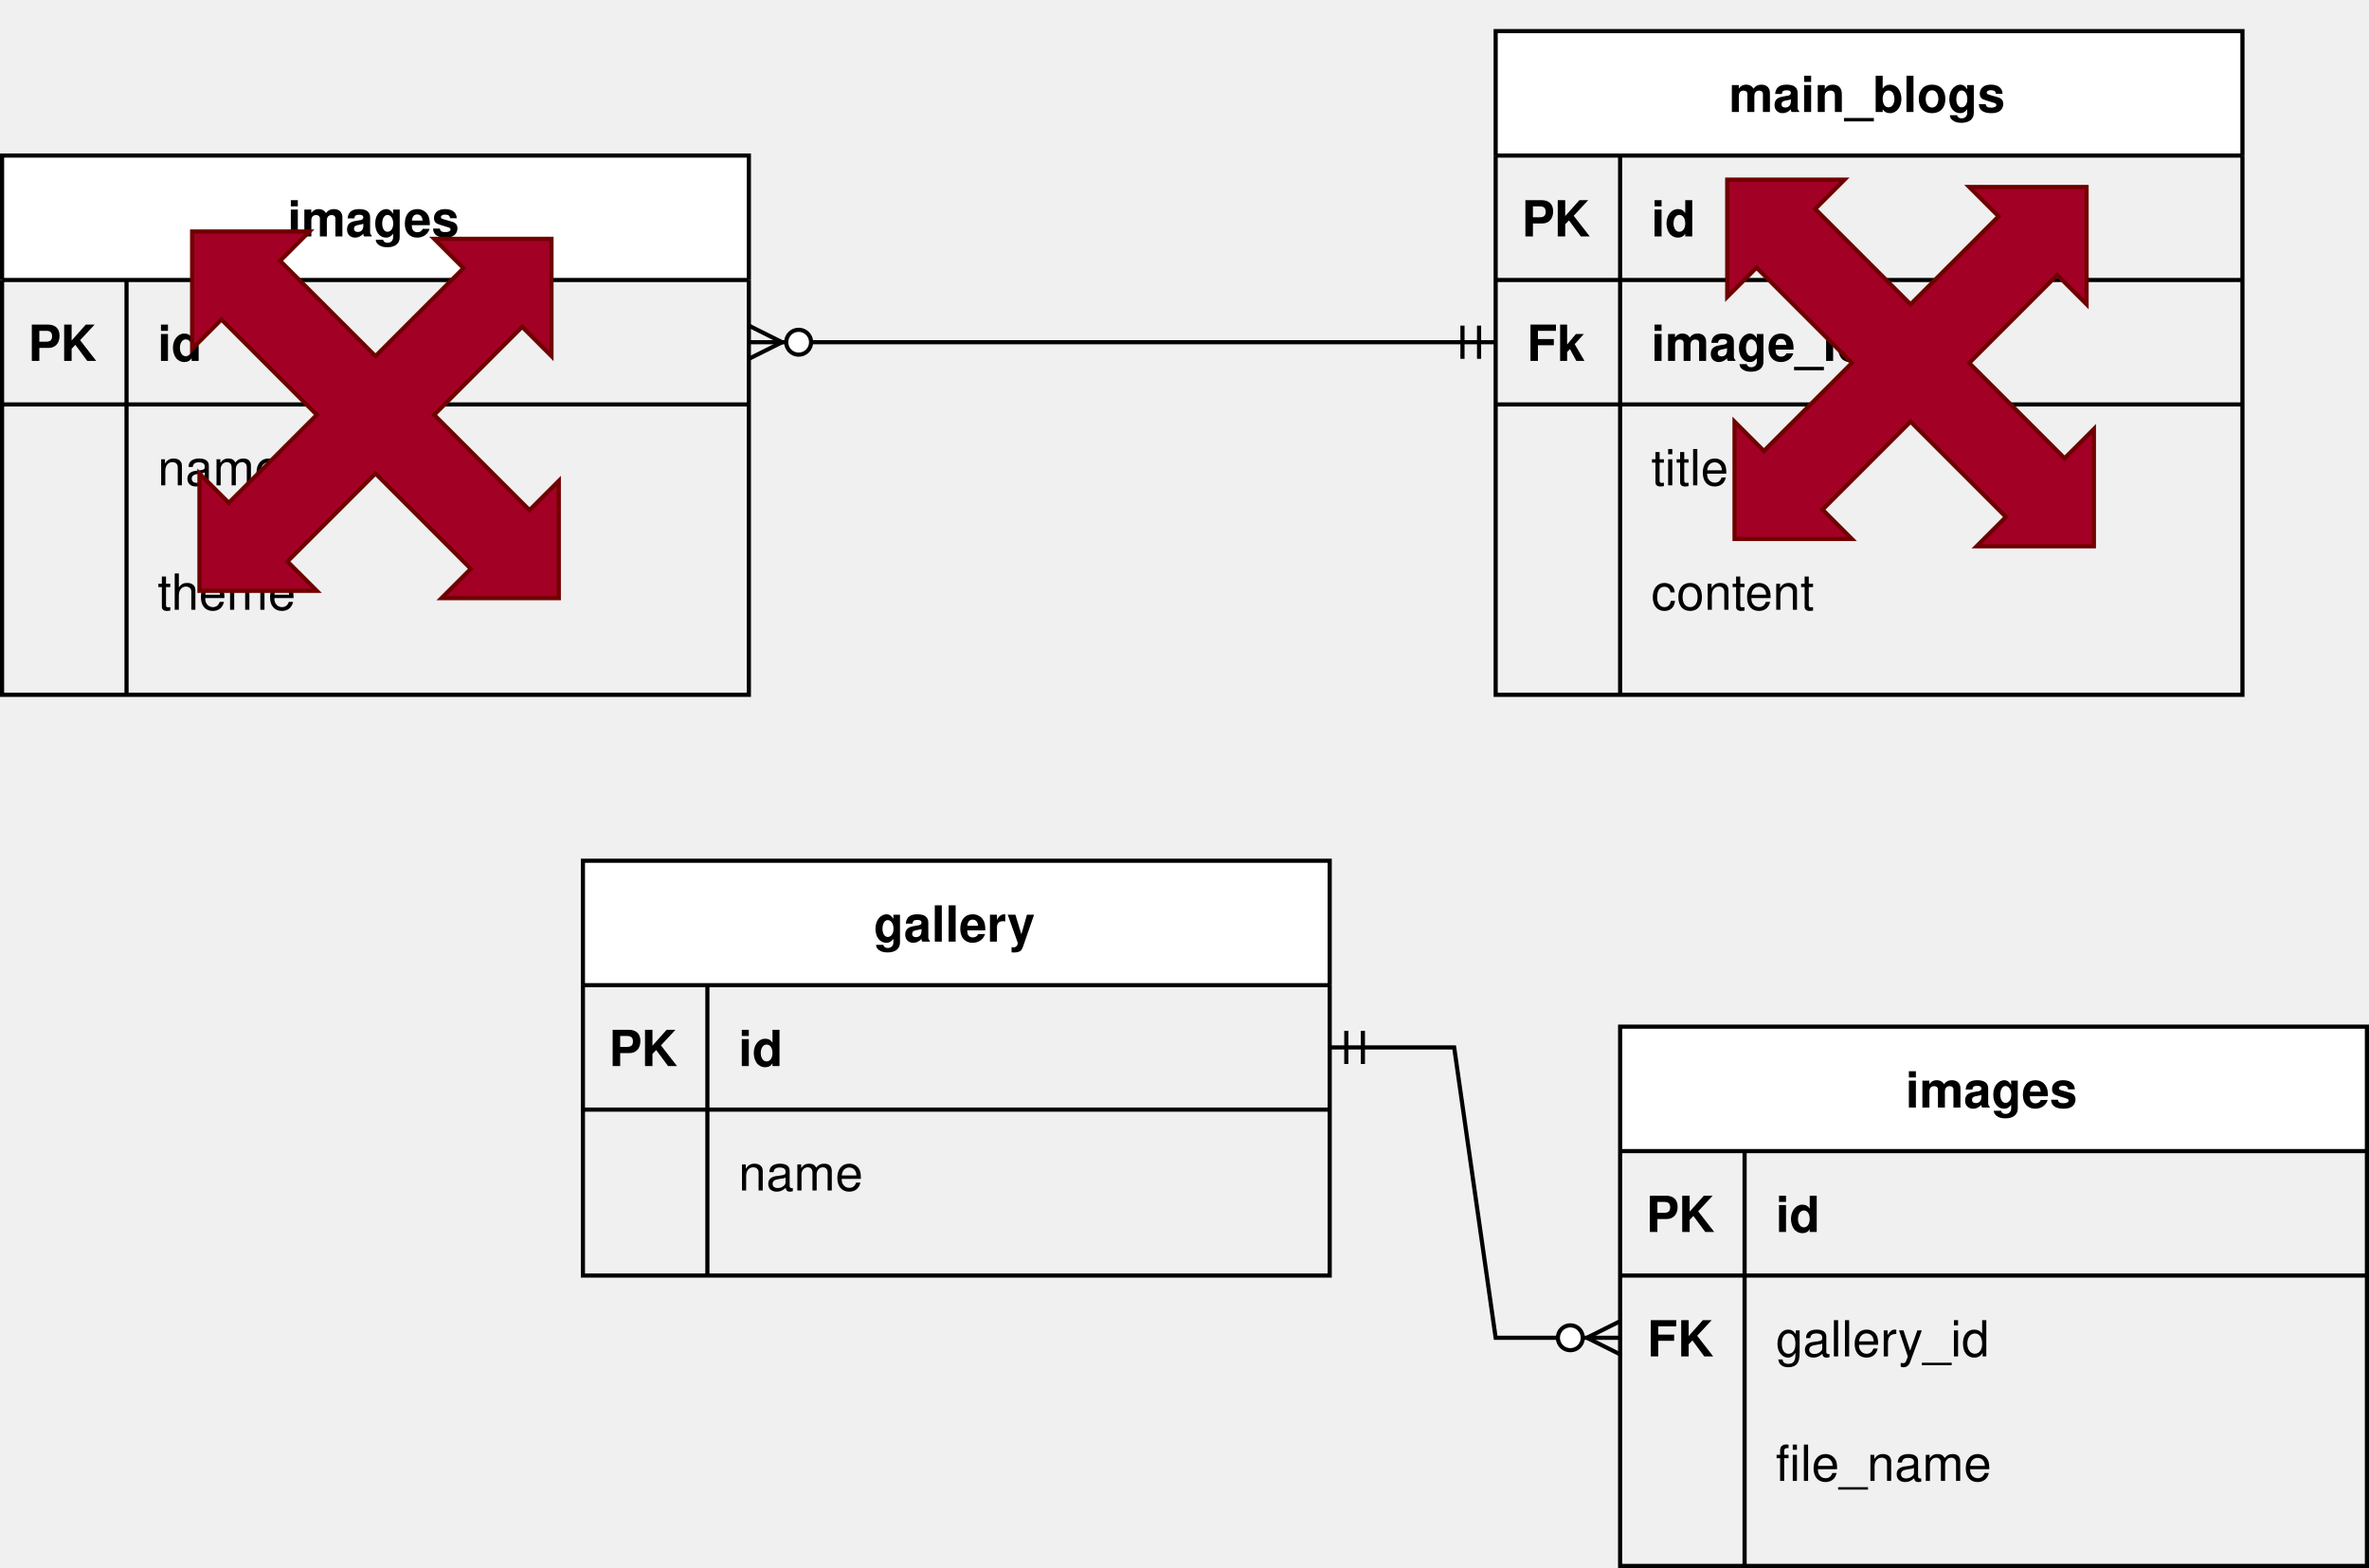
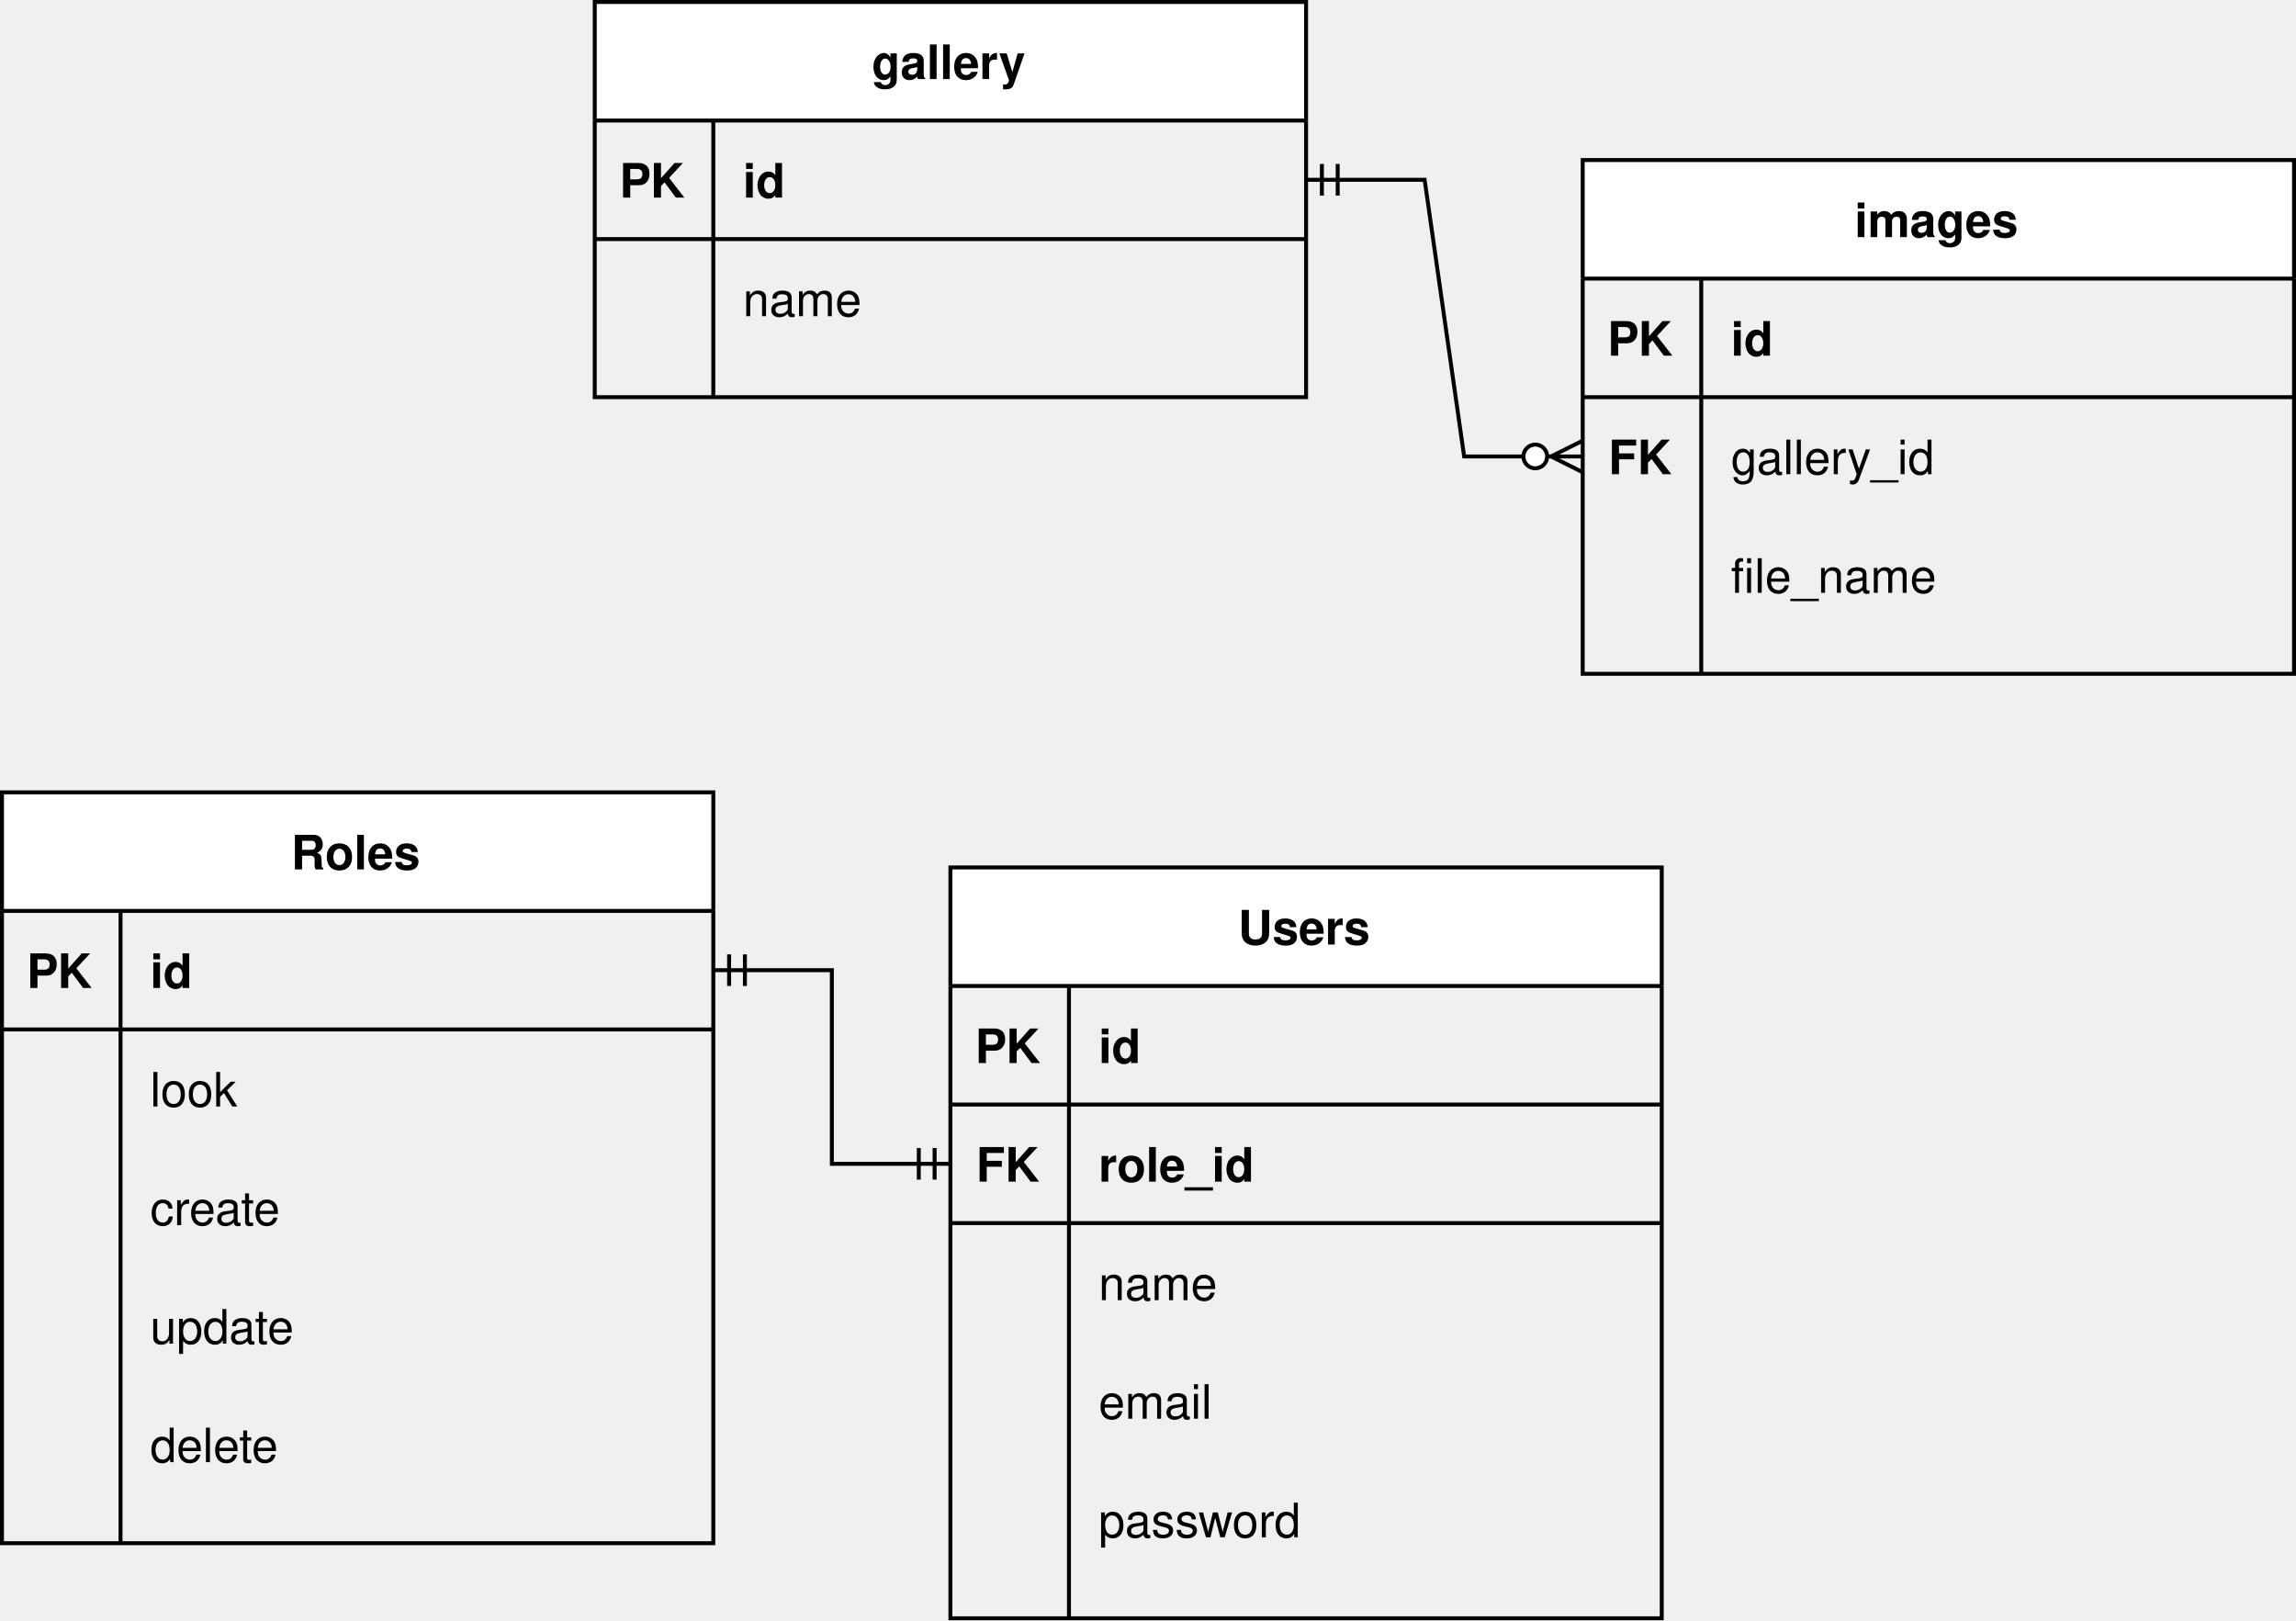
- <svg xmlns="http://www.w3.org/2000/svg" version="1.1" width="571px" height="378px" viewBox="-0.5 -0.5 571 378" content="&lt;mxfile host=&quot;drawio-plugin&quot; modified=&quot;2022-07-26T11:22:44.481Z&quot; agent=&quot;5.0 (Windows NT 6.2; Win64; x64) AppleWebKit/537.36 (KHTML, like Gecko) Chrome/89.0.439.114 Safari/537.36&quot; etag=&quot;KCybIvhSFQTt7Musau0i&quot; version=&quot;15.5.4&quot; type=&quot;embed&quot;&gt;&lt;diagram id=&quot;23iRSUPoRavnBvh4doch&quot; name=&quot;Page-1&quot;&gt;7Vxtc5s4EP41/ngZAxbgj7WTtDOXznXSzlz7KaMYGWsqkA/kxO6vPwkk3uQkoqaODc54MmgRi7TP6pFYLYycebT9mMD16jMNEBnZ42A7cq5Htm0DwP8LwS4XgImXC8IEB7nIKgVf8S8khWMp3eAApbWKjFLC8LouXNA4RgtWk8Ekoc/1aktK6nddwxBpgq8LSHTpvzhgq1zq214p/4RwuFJ3ttxpfiaCqrLsSbqCAX2uiJybkTNPKGX5UbSdIyJsp+ySX3f7wtmiYQmKmckFTn7BEyQb2Tcc8dansnVsp7rMG7oWhww+CtEsZTBhEhlnzAXc1gziGCVcYGVlQuA6xVn1XLLCJLiDO7phSpEqzZZ4i4L7HBhRl2N0x5WJolC+5Mq/ysaI05DgMObHC95NccdZglLeljuYMllDN4S0zRNKGNpWRNIwHxGNEEt2vIo660mQdsr7ZPm5xNzypWxVxduRQij9LCx0l1DwA4nGfmQmGjIvYsJ7yTAk99zVYRxm8NStL0wYJHT9DSYhYlKwplgY7+aJW6iwMyZkTgkVIMY0FpoYXcuTBC3VtY+UMRoprGTPC6VZr8GM/7gd5uMrMAK8uXNetsoy/4nqCZvTOGUJdx2hA3EEn5FAcQ+CjjGCEjHHELAu8AIaXl/+bodYxlWwRKw1GOMGGM1RQ7nlliSjmxUOAhTvtfLE2MoVszotrSqVlQZorQ0S7rwxZGhGN3GQalAV7TRCz9V5MHhn9BTH5XVn6RoucBze5Ve6DXjBH4B3+/IgAp3CbaSuW7y9s2DXpkucFru6R2RX/0C8Oh+dKMBKnzm1esYm7hG1TjXoYhihUyfXrgHtM5m6+ux5YdO2bDo9Ipu6h05/p0Gnhd8Nik9dfS5kK9QXRm2BaZ8pFeiBmYjTzsMjoeElOJMZqB6c8Qzp03I74E9wCc5oCILTjs70JjwDBhmfAcMJ0LQAuM8zoKfPgBeOPekYjafPirc/z5JjPXM794hjPX2OzDYDH/rKtC1g7jPTgkswvAOmPWb8BvQjHA4GGQ8HekCcYUZ6Er9pgWmfOVWtuy6ceginWvYRSdW1DoTsNEi18LxBkapra+CJmKewSi9otQWqfaZVz2CpioIQqWcBbj/MdveIQIZpfFOeyZ8Y8gi5xTs6W7GIyHGG4uCDSBLlxZv7Xyih3+hnGO9GMq5enotgHPyT+UQiOocCNW5j3qHvhTZe+CHOXAFVvN5Wa17vVGmL2ffKceUqXiovEgV1je4qksZSukkW0iTqQYepCWRU5AEJa5mSRJEAWQuoK2GSWfkJ1Vrxild9EXNNxV8t2SKVE2w3PCnvkLyq9CJN0aShaNJUlFtBU/Q77miwDq84VpHsm03oMF0VHqNtmYhxjheQfJAnIk4N+daOZK9oG4rU6qs8ndm++m8DldfOsrRqK7uJsIktjmLKFgJGjju/naj4CcFA1Usoy0YIL/81AQ3eG9kOtMdjG8hhU5Evs79sZCT0J6qccW/H/O81BzWnMlu52GuJuPY+31RZmQeFtfT1eggJQVLLwPfhHKuOjflG3LiDNZt/HsvsowaJC389yY04X19ln+lGnD/IhbavL7T7Gh5uAXCf19z+eWzEHTWU0Z5jj5osfWh6ymlEMvxB7sL5+i5cf/KlW0DaZ0qd7plEL69dqsw+RZVqdWoZUmcnr11Oz2O2O+oTReGuJ/lEMdVnuzN9opgOcsKb7kk76ekTRQuAez39Xd4X6oBjj/lEMdX3XW7fm2MNninqNKzbfJDvD031TQsZzz6DRD9Dnr28RJTdcs9nDQZJtJof7OPek8jssw7+MsH7xW7esLL0xl5zq7XnQwUcAPRw3iGc30W21+Sq1J9JLkpRMMtFybvSyA55M9FE0WI10WT69rD/s4klbiMfxG/4hXFiSUOR01TUXWKJ5RgkI14yS0y46VVmAo1PvPneFdC5qqvUEl4sv+yXe0X5eUTn5n8=&lt;/diagram&gt;&lt;/mxfile&gt;">
+ <svg xmlns="http://www.w3.org/2000/svg" version="1.1" width="581px" height="410px" viewBox="-0.5 -0.5 581 410" content="&lt;mxfile host=&quot;drawio-plugin&quot; modified=&quot;2022-08-03T09:40:23.958Z&quot; agent=&quot;5.0 (X11; Linux x86_64) AppleWebKit/537.36 (KHTML, like Gecko) Chrome/97.0.469.45 Safari/537.36&quot; etag=&quot;LseXsGhizqvgEZh3vNfd&quot; version=&quot;15.5.4&quot; type=&quot;embed&quot;&gt;&lt;diagram id=&quot;23iRSUPoRavnBvh4doch&quot; name=&quot;Page-1&quot;&gt;7Vxdj9o4FP01vFaEfEAeF4a20k61FdPVtk+VSwxYdeLIMQP0169N7CTETCeBNJMYpFEV3zgX+56bY/u4zsCehfsPFMSbTySAeDAaBvuB/TAYjRzb5/8KwyE12JNxalhTFKQmKzc8oV9QGofSukUBTE4qMkIwQ/GpcUmiCC7ZiQ1QSnan1VYEn/5qDNZQMzwtAdat/6GAbVLrZDTO7R8hWm/UL1ue7HAIVGXZk2QDArIrmOz5wJ5RQlh6Fe5nEIvYqbikz71/4W7WMAojVuWBsWzYM8Bb2bk1wBjSg2wfO6hO86bG4pKBH8I0TRigTGJjD7mBR5sBFEHKDdaxjDGIE3Ssnlo2CAeP4EC2TDlSpekK7WGwSKERdTlKj9yZKArnK+78STZG3AYYrSN+veQdFb84pTDhbXkECZM19FDI6DxDyuC+YJKh+QBJCJno+VDetVXCyTwdjWV5l6NuTaRtU0R8KI1AZto6852DwS8kHuexUY4L2LwICu8mQwAveLaDaH3E5zT8IoYBJfEXQNeQSUNMkIje/JmHKAs0wnhGMBEoRiQSnhiJ5U0MV+rZH4QxEiqwZNczp8duu1P+xzsxG75zBy5v7oyXrbzM/0R1ymYkShjluSN8QA7hDgoYz0CY5evrGCpuqQiZ3QRilobY57/rYXYkLJBjVhuOYQmO8otDeOhW+Mg5GxQEMDob5yz3Xo9zIbB2zbhKZ3kEansDmOdvBBickm0UJBpYWTur4TfS8OO33hY/RXRp3WkSgyWK1o/pk14JYPdPALwfvPgiuY0CXsldw4jbveDYclJ0jGO9NjnWuRKxxt9QGCDlrwbB2pWDbBLBuhp4EQhh1ym2cUhNplT/zCAa8hVR8iLKN7SicBVVqtmpVZE6rSa40+/HaNfqiiJL106uKHx9tOvpisK/yQHP1wc8U1cUNQA2evjzesGxra4o6nNsmysKf6wh9v6tObbCmuKUhvWYe5VjbhLfTjQspZ79vfu8W5FnqwNrMs9aozvRNkC0fotEa410pu0+z+pRzlPvprjVGunkygGA382RcOogazS5Kve/e1NhsIZqAsIjiNhhATFgiETz/E46TUk1HYv3dLphIZZvG4yCv8RuPC/OF78gJV/IJxAdlBKU3wtBFPxzzAoqegcD9fZGvEdfi4VvovDOVcWHffHmw0GWzgAve0e2dCm7p1iQqSGhMPaKrld97bO94LMbxPQYsmd40ozf5MhnMXwUss+TAoGkc2dSyou0R/KpPCc0R07JkV12lIZBc3RRcunbpP8mkN4FQoGDSowMUL/aAG35TYzQti7ednFS1apCmOdrJyVCy9ZV3Z5qhHn63dbEytZV3u6vVi9TCetAbPQMy7szbRNM26ZQaHk60765Ungh03q3ybSezrSU8CWssXRbA2ej6dbWN+K6SLetqoUX0G2rcqF9rcLbEbkwy73b4lpbV3sNUgprgGo2seqi8J1Y6xOrNWqVWfVjP/1k1knlOJvErI6uzsMQIGwKtVZH1WhqdXSd/E6tF1Cr2ya1OtfqOh2hVqd6nI2iVl3iiUGS7AjtvELQPLBms6suBS0Ivh9TSGWj0i5k5YPPjexCOv0Qa9rVxrN87eYupKOLNX3dhXRuU69xdL3GWFm8BsRGD4LeXb05nwdnybcju5D9FW9eC3OajmbTrJpKFeDDhPzsOtE2D6rRxOrcibWJKWyr+41Of4n1NMy3qYq7OrEuKeTu+0utl8JqNLW6d1m8CWptd8fRNUQWd29TFnd1WXwbB+Zwaw1YzebWa7+udefWE+ja4dZr5fKucGv1OBvFrbpyHkAMzeHW6rAaza1ehdPvzZ6pzc/N/uEDtXCP2FfVAn5deIqX8odEodYh3EyoL57Czf5Te3eO4ZY+FD0pf/+58jHckqNx2dHFx3B5Mf+seFo9/za7Pf8f&lt;/diagram&gt;&lt;/mxfile&gt;">
  <defs>
-     <clipPath id="mx-clip-0-67-30-30-0">
-       <rect x="0" y="67" width="30" height="30" />
-     </clipPath>
-     <clipPath id="mx-clip-36-67-144-30-0">
-       <rect x="36" y="67" width="144" height="30" />
-     </clipPath>
-     <clipPath id="mx-clip-36-97-144-30-0">
-       <rect x="36" y="97" width="144" height="30" />
-     </clipPath>
-     <clipPath id="mx-clip-36-127-144-30-0">
-       <rect x="36" y="127" width="144" height="30" />
-     </clipPath>
-     <clipPath id="mx-clip-360-37-30-30-0">
-       <rect x="360" y="37" width="30" height="30" />
-     </clipPath>
-     <clipPath id="mx-clip-396-37-144-30-0">
-       <rect x="396" y="37" width="144" height="30" />
-     </clipPath>
-     <clipPath id="mx-clip-360-67-30-30-0">
-       <rect x="360" y="67" width="30" height="30" />
-     </clipPath>
-     <clipPath id="mx-clip-396-67-144-30-0">
-       <rect x="396" y="67" width="144" height="30" />
-     </clipPath>
-     <clipPath id="mx-clip-396-97-144-30-0">
-       <rect x="396" y="97" width="144" height="30" />
-     </clipPath>
-     <clipPath id="mx-clip-396-127-144-30-0">
-       <rect x="396" y="127" width="144" height="30" />
-     </clipPath>
-     <clipPath id="mx-clip-140-237-30-30-0">
-       <rect x="140" y="237" width="30" height="30" />
-     </clipPath>
-     <clipPath id="mx-clip-176-237-144-30-0">
-       <rect x="176" y="237" width="144" height="30" />
-     </clipPath>
-     <clipPath id="mx-clip-176-267-144-30-0">
-       <rect x="176" y="267" width="144" height="30" />
-     </clipPath>
-     <clipPath id="mx-clip-390-277-30-30-0">
-       <rect x="390" y="277" width="30" height="30" />
-     </clipPath>
-     <clipPath id="mx-clip-426-277-144-30-0">
-       <rect x="426" y="277" width="144" height="30" />
-     </clipPath>
-     <clipPath id="mx-clip-390-307-30-30-0">
-       <rect x="390" y="307" width="30" height="30" />
-     </clipPath>
-     <clipPath id="mx-clip-426-307-144-30-0">
-       <rect x="426" y="307" width="144" height="30" />
-     </clipPath>
-     <clipPath id="mx-clip-426-337-144-30-0">
-       <rect x="426" y="337" width="144" height="30" />
+     <clipPath id="mx-clip-150-30-30-30-0">
+       <rect x="150" y="30" width="30" height="30" />
+     </clipPath>
+     <clipPath id="mx-clip-186-30-144-30-0">
+       <rect x="186" y="30" width="144" height="30" />
+     </clipPath>
+     <clipPath id="mx-clip-186-60-144-30-0">
+       <rect x="186" y="60" width="144" height="30" />
+     </clipPath>
+     <clipPath id="mx-clip-400-70-30-30-0">
+       <rect x="400" y="70" width="30" height="30" />
+     </clipPath>
+     <clipPath id="mx-clip-436-70-144-30-0">
+       <rect x="436" y="70" width="144" height="30" />
+     </clipPath>
+     <clipPath id="mx-clip-400-100-30-30-0">
+       <rect x="400" y="100" width="30" height="30" />
+     </clipPath>
+     <clipPath id="mx-clip-436-100-144-30-0">
+       <rect x="436" y="100" width="144" height="30" />
+     </clipPath>
+     <clipPath id="mx-clip-436-130-144-30-0">
+       <rect x="436" y="130" width="144" height="30" />
+     </clipPath>
+     <clipPath id="mx-clip-240-249-30-30-0">
+       <rect x="240" y="249" width="30" height="30" />
+     </clipPath>
+     <clipPath id="mx-clip-276-249-144-30-0">
+       <rect x="276" y="249" width="144" height="30" />
+     </clipPath>
+     <clipPath id="mx-clip-240-279-30-30-0">
+       <rect x="240" y="279" width="30" height="30" />
+     </clipPath>
+     <clipPath id="mx-clip-276-279-144-30-0">
+       <rect x="276" y="279" width="144" height="30" />
+     </clipPath>
+     <clipPath id="mx-clip-276-309-144-30-0">
+       <rect x="276" y="309" width="144" height="30" />
+     </clipPath>
+     <clipPath id="mx-clip-276-339-144-30-0">
+       <rect x="276" y="339" width="144" height="30" />
+     </clipPath>
+     <clipPath id="mx-clip-276-369-144-30-0">
+       <rect x="276" y="369" width="144" height="30" />
+     </clipPath>
+     <clipPath id="mx-clip-0-230-30-30-0">
+       <rect x="0" y="230" width="30" height="30" />
+     </clipPath>
+     <clipPath id="mx-clip-36-230-144-30-0">
+       <rect x="36" y="230" width="144" height="30" />
+     </clipPath>
+     <clipPath id="mx-clip-36-260-144-30-0">
+       <rect x="36" y="260" width="144" height="30" />
+     </clipPath>
+     <clipPath id="mx-clip-36-290-144-30-0">
+       <rect x="36" y="290" width="144" height="30" />
+     </clipPath>
+     <clipPath id="mx-clip-36-320-144-30-0">
+       <rect x="36" y="320" width="144" height="30" />
+     </clipPath>
+     <clipPath id="mx-clip-36-350-144-30-0">
+       <rect x="36" y="350" width="144" height="30" />
    </clipPath>
  </defs>
  <g>
-     <path d="M 0 67 L 0 37 L 180 37 L 180 67" fill="#ffffff" stroke="#000000" stroke-miterlimit="10" pointer-events="all" />
-     <path d="M 0 67 L 0 167 L 180 167 L 180 67" fill="none" stroke="#000000" stroke-miterlimit="10" pointer-events="none" />
-     <path d="M 0 67 L 180 67" fill="none" stroke="#000000" stroke-miterlimit="10" pointer-events="none" />
-     <path d="M 30 67 L 30 167" fill="none" stroke="#000000" stroke-miterlimit="10" pointer-events="none" />
-     <g fill="#000000" font-family="Helvetica" font-weight="bold" pointer-events="none" text-anchor="middle" font-size="12px">
-       <text x="89.5" y="56.5">images</text>
-     </g>
-     <path d="M 0 67 M 180 67 M 180 97 L 0 97" fill="none" stroke="#000000" stroke-miterlimit="10" pointer-events="none" />
-     <path d="M 0 67 M 30 67 M 30 97 M 0 97" fill="none" stroke="#000000" stroke-miterlimit="10" pointer-events="none" />
-     <g fill="#000000" font-family="Helvetica" font-weight="bold" pointer-events="none" clip-path="url(#mx-clip-0-67-30-30-0)" text-anchor="middle" font-size="12px">
-       <text x="14.5" y="86.5">PK</text>
-     </g>
-     <path d="M 30 67 M 180 67 M 180 97 M 30 97" fill="none" stroke="#000000" stroke-miterlimit="10" pointer-events="none" />
-     <g fill="#000000" font-family="Helvetica" font-weight="bold" text-decoration="underline" pointer-events="none" clip-path="url(#mx-clip-36-67-144-30-0)" font-size="12px">
-       <text x="37.5" y="86.5">id</text>
-     </g>
-     <path d="M 0 97 M 180 97 M 180 127 M 0 127" fill="none" stroke="#000000" stroke-miterlimit="10" pointer-events="none" />
-     <path d="M 0 97 M 30 97 M 30 127 M 0 127" fill="none" stroke="#000000" stroke-miterlimit="10" pointer-events="none" />
-     <path d="M 30 97 M 180 97 M 180 127 M 30 127" fill="none" stroke="#000000" stroke-miterlimit="10" pointer-events="none" />
-     <g fill="#000000" font-family="Helvetica" pointer-events="none" clip-path="url(#mx-clip-36-97-144-30-0)" font-size="12px">
-       <text x="37.5" y="116.5">name</text>
-     </g>
-     <path d="M 0 127 M 180 127 M 180 157 M 0 157" fill="none" stroke="#000000" stroke-miterlimit="10" pointer-events="none" />
-     <path d="M 0 127 M 30 127 M 30 157 M 0 157" fill="none" stroke="#000000" stroke-miterlimit="10" pointer-events="none" />
-     <path d="M 30 127 M 180 127 M 180 157 M 30 157" fill="none" stroke="#000000" stroke-miterlimit="10" pointer-events="none" />
-     <g fill="#000000" font-family="Helvetica" pointer-events="none" clip-path="url(#mx-clip-36-127-144-30-0)" font-size="12px">
-       <text x="37.5" y="146.5">theme</text>
-     </g>
-     <path d="M 360 37 L 360 7 L 540 7 L 540 37" fill="#ffffff" stroke="#000000" stroke-miterlimit="10" pointer-events="none" />
-     <path d="M 360 37 L 360 167 L 540 167 L 540 37" fill="none" stroke="#000000" stroke-miterlimit="10" pointer-events="none" />
-     <path d="M 360 37 L 540 37" fill="none" stroke="#000000" stroke-miterlimit="10" pointer-events="none" />
-     <path d="M 390 37 L 390 167" fill="none" stroke="#000000" stroke-miterlimit="10" pointer-events="none" />
-     <g fill="#000000" font-family="Helvetica" font-weight="bold" pointer-events="none" text-anchor="middle" font-size="12px">
-       <text x="449.5" y="26.5">main_blogs</text>
-     </g>
-     <path d="M 360 37 M 540 37 M 540 67 L 360 67" fill="none" stroke="#000000" stroke-miterlimit="10" pointer-events="none" />
-     <path d="M 360 37 M 390 37 M 390 67 M 360 67" fill="none" stroke="#000000" stroke-miterlimit="10" pointer-events="none" />
-     <g fill="#000000" font-family="Helvetica" font-weight="bold" pointer-events="none" clip-path="url(#mx-clip-360-37-30-30-0)" text-anchor="middle" font-size="12px">
-       <text x="374.5" y="56.5">PK</text>
-     </g>
-     <path d="M 390 37 M 540 37 M 540 67 M 390 67" fill="none" stroke="#000000" stroke-miterlimit="10" pointer-events="none" />
-     <g fill="#000000" font-family="Helvetica" font-weight="bold" text-decoration="underline" pointer-events="none" clip-path="url(#mx-clip-396-37-144-30-0)" font-size="12px">
-       <text x="397.5" y="56.5">id</text>
-     </g>
-     <path d="M 360 67 M 540 67 M 540 97 L 360 97" fill="none" stroke="#000000" stroke-miterlimit="10" pointer-events="none" />
-     <path d="M 360 67 M 390 67 M 390 97 M 360 97" fill="none" stroke="#000000" stroke-miterlimit="10" pointer-events="none" />
-     <g fill="#000000" font-family="Helvetica" font-weight="bold" pointer-events="none" clip-path="url(#mx-clip-360-67-30-30-0)" text-anchor="middle" font-size="12px">
-       <text x="374.5" y="86.5">Fk</text>
-     </g>
-     <path d="M 390 67 M 540 67 M 540 97 M 390 97" fill="none" stroke="#000000" stroke-miterlimit="10" pointer-events="none" />
-     <g fill="#000000" font-family="Helvetica" font-weight="bold" text-decoration="underline" pointer-events="none" clip-path="url(#mx-clip-396-67-144-30-0)" font-size="12px">
-       <text x="397.5" y="86.5">image_id</text>
-     </g>
-     <path d="M 360 97 M 540 97 M 540 127 M 360 127" fill="none" stroke="#000000" stroke-miterlimit="10" pointer-events="none" />
-     <path d="M 360 97 M 390 97 M 390 127 M 360 127" fill="none" stroke="#000000" stroke-miterlimit="10" pointer-events="none" />
-     <path d="M 390 97 M 540 97 M 540 127 M 390 127" fill="none" stroke="#000000" stroke-miterlimit="10" pointer-events="none" />
-     <g fill="#000000" font-family="Helvetica" pointer-events="none" clip-path="url(#mx-clip-396-97-144-30-0)" font-size="12px">
-       <text x="397.5" y="116.5">title</text>
-     </g>
-     <path d="M 360 127 M 540 127 M 540 157 M 360 157" fill="none" stroke="#000000" stroke-miterlimit="10" pointer-events="none" />
-     <path d="M 360 127 M 390 127 M 390 157 M 360 157" fill="none" stroke="#000000" stroke-miterlimit="10" pointer-events="none" />
-     <path d="M 390 127 M 540 127 M 540 157 M 390 157" fill="none" stroke="#000000" stroke-miterlimit="10" pointer-events="none" />
-     <g fill="#000000" font-family="Helvetica" pointer-events="none" clip-path="url(#mx-clip-396-127-144-30-0)" font-size="12px">
-       <text x="397.5" y="146.5">content</text>
-     </g>
-     <path d="M 360 82 L 330 82 L 210 82 L 180 82" fill="none" stroke="#000000" stroke-miterlimit="10" pointer-events="none" />
-     <path d="M 356 86 L 356 78 M 352 86 L 352 78" fill="none" stroke="#000000" stroke-miterlimit="10" pointer-events="none" />
-     <ellipse cx="192" cy="82" rx="3" ry="3" fill="#ffffff" stroke="#000000" pointer-events="none" />
-     <path d="M 180 86 L 188 82 L 180 78" fill="none" stroke="#000000" stroke-miterlimit="10" pointer-events="none" />
-     <path d="M 100 89.5 L 130 89.5 L 130 79.5 L 150 99.5 L 130 119.5 L 130 109.5 L 100 109.5 L 100 142 L 110 142 L 90 162 L 70 142 L 80 142 L 80 109.5 L 50 109.5 L 50 119.5 L 30 99.5 L 50 79.5 L 50 89.5 L 80 89.5 L 80 57 L 70 57 L 90 37 L 110 57 L 100 57 Z" fill="#a20025" stroke="#6f0000" stroke-miterlimit="10" transform="rotate(-45,90,99.5)" pointer-events="none" />
-     <path d="M 140 237 L 140 207 L 320 207 L 320 237" fill="#ffffff" stroke="#000000" stroke-miterlimit="10" pointer-events="none" />
-     <path d="M 140 237 L 140 307 L 320 307 L 320 237" fill="none" stroke="#000000" stroke-miterlimit="10" pointer-events="none" />
-     <path d="M 140 237 L 320 237" fill="none" stroke="#000000" stroke-miterlimit="10" pointer-events="none" />
-     <path d="M 170 237 L 170 307" fill="none" stroke="#000000" stroke-miterlimit="10" pointer-events="none" />
-     <g fill="#000000" font-family="Helvetica" font-weight="bold" pointer-events="none" text-anchor="middle" font-size="12px">
-       <text x="229.5" y="226.5">gallery</text>
-     </g>
-     <path d="M 140 237 M 320 237 M 320 267 L 140 267" fill="none" stroke="#000000" stroke-miterlimit="10" pointer-events="none" />
-     <path d="M 140 237 M 170 237 M 170 267 M 140 267" fill="none" stroke="#000000" stroke-miterlimit="10" pointer-events="none" />
-     <g fill="#000000" font-family="Helvetica" font-weight="bold" pointer-events="none" clip-path="url(#mx-clip-140-237-30-30-0)" text-anchor="middle" font-size="12px">
-       <text x="154.5" y="256.5">PK</text>
-     </g>
-     <path d="M 170 237 M 320 237 M 320 267 M 170 267" fill="none" stroke="#000000" stroke-miterlimit="10" pointer-events="none" />
-     <g fill="#000000" font-family="Helvetica" font-weight="bold" text-decoration="underline" pointer-events="none" clip-path="url(#mx-clip-176-237-144-30-0)" font-size="12px">
-       <text x="177.5" y="256.5">id</text>
-     </g>
-     <path d="M 140 267 M 320 267 M 320 297 M 140 297" fill="none" stroke="#000000" stroke-miterlimit="10" pointer-events="none" />
-     <path d="M 140 267 M 170 267 M 170 297 M 140 297" fill="none" stroke="#000000" stroke-miterlimit="10" pointer-events="none" />
-     <path d="M 170 267 M 320 267 M 320 297 M 170 297" fill="none" stroke="#000000" stroke-miterlimit="10" pointer-events="none" />
-     <g fill="#000000" font-family="Helvetica" pointer-events="none" clip-path="url(#mx-clip-176-267-144-30-0)" font-size="12px">
-       <text x="177.5" y="286.5">name</text>
-     </g>
-     <path d="M 390 277 L 390 247 L 570 247 L 570 277" fill="#ffffff" stroke="#000000" stroke-miterlimit="10" pointer-events="none" />
-     <path d="M 390 277 L 390 377 L 570 377 L 570 277" fill="none" stroke="#000000" stroke-miterlimit="10" pointer-events="none" />
-     <path d="M 390 277 L 570 277" fill="none" stroke="#000000" stroke-miterlimit="10" pointer-events="none" />
-     <path d="M 420 277 L 420 377" fill="none" stroke="#000000" stroke-miterlimit="10" pointer-events="none" />
-     <g fill="#000000" font-family="Helvetica" font-weight="bold" pointer-events="none" text-anchor="middle" font-size="12px">
-       <text x="479.5" y="266.5">images</text>
-     </g>
-     <path d="M 390 277 M 570 277 M 570 307 L 390 307" fill="none" stroke="#000000" stroke-miterlimit="10" pointer-events="none" />
-     <path d="M 390 277 M 420 277 M 420 307 M 390 307" fill="none" stroke="#000000" stroke-miterlimit="10" pointer-events="none" />
-     <g fill="#000000" font-family="Helvetica" font-weight="bold" pointer-events="none" clip-path="url(#mx-clip-390-277-30-30-0)" text-anchor="middle" font-size="12px">
-       <text x="404.5" y="296.5">PK</text>
-     </g>
-     <path d="M 420 277 M 570 277 M 570 307 M 420 307" fill="none" stroke="#000000" stroke-miterlimit="10" pointer-events="none" />
-     <g fill="#000000" font-family="Helvetica" font-weight="bold" text-decoration="underline" pointer-events="none" clip-path="url(#mx-clip-426-277-144-30-0)" font-size="12px">
-       <text x="427.5" y="296.5">id</text>
-     </g>
-     <path d="M 390 307 M 570 307 M 570 337 M 390 337" fill="none" stroke="#000000" stroke-miterlimit="10" pointer-events="none" />
-     <path d="M 390 307 M 420 307 M 420 337 M 390 337" fill="none" stroke="#000000" stroke-miterlimit="10" pointer-events="none" />
-     <g fill="#000000" font-family="Helvetica" font-weight="bold" pointer-events="none" clip-path="url(#mx-clip-390-307-30-30-0)" text-anchor="middle" font-size="12px">
-       <text x="404.5" y="326.5">FK</text>
-     </g>
-     <path d="M 420 307 M 570 307 M 570 337 M 420 337" fill="none" stroke="#000000" stroke-miterlimit="10" pointer-events="none" />
-     <g fill="#000000" font-family="Helvetica" pointer-events="none" clip-path="url(#mx-clip-426-307-144-30-0)" font-size="12px">
-       <text x="427.5" y="326.5">gallery_id</text>
-     </g>
-     <path d="M 390 337 M 570 337 M 570 367 M 390 367" fill="none" stroke="#000000" stroke-miterlimit="10" pointer-events="none" />
-     <path d="M 390 337 M 420 337 M 420 367 M 390 367" fill="none" stroke="#000000" stroke-miterlimit="10" pointer-events="none" />
-     <path d="M 420 337 M 570 337 M 570 367 M 420 367" fill="none" stroke="#000000" stroke-miterlimit="10" pointer-events="none" />
-     <g fill="#000000" font-family="Helvetica" pointer-events="none" clip-path="url(#mx-clip-426-337-144-30-0)" font-size="12px">
-       <text x="427.5" y="356.5">file_name</text>
-     </g>
-     <path d="M 320 252 L 350 252 L 360 322 L 390 322" fill="none" stroke="#000000" stroke-miterlimit="10" pointer-events="none" />
-     <path d="M 324 248 L 324 256 M 328 248 L 328 256" fill="none" stroke="#000000" stroke-miterlimit="10" pointer-events="none" />
-     <ellipse cx="378" cy="322" rx="3" ry="3" fill="#ffffff" stroke="#000000" pointer-events="none" />
-     <path d="M 390 318 L 382 322 L 390 326" fill="none" stroke="#000000" stroke-miterlimit="10" pointer-events="none" />
-     <path d="M 470 77 L 500 77 L 500 67 L 520 87 L 500 107 L 500 97 L 470 97 L 470 129.5 L 480 129.5 L 460 149.5 L 440 129.5 L 450 129.5 L 450 97 L 420 97 L 420 107 L 400 87 L 420 67 L 420 77 L 450 77 L 450 44.5 L 440 44.5 L 460 24.5 L 480 44.5 L 470 44.5 Z" fill="#a20025" stroke="#6f0000" stroke-miterlimit="10" transform="rotate(-45,460,87)" pointer-events="none" />
+     <path d="M 150 30 L 150 0 L 330 0 L 330 30" fill="#ffffff" stroke="#000000" stroke-miterlimit="10" pointer-events="all" />
+     <path d="M 150 30 L 150 100 L 330 100 L 330 30" fill="none" stroke="#000000" stroke-miterlimit="10" pointer-events="none" />
+     <path d="M 150 30 L 330 30" fill="none" stroke="#000000" stroke-miterlimit="10" pointer-events="none" />
+     <path d="M 180 30 L 180 100" fill="none" stroke="#000000" stroke-miterlimit="10" pointer-events="none" />
+     <g fill="#000000" font-family="Helvetica" font-weight="bold" pointer-events="none" text-anchor="middle" font-size="12px">
+       <text x="239.5" y="19.5">gallery</text>
+     </g>
+     <path d="M 150 30 M 330 30 M 330 60 L 150 60" fill="none" stroke="#000000" stroke-miterlimit="10" pointer-events="none" />
+     <path d="M 150 30 M 180 30 M 180 60 M 150 60" fill="none" stroke="#000000" stroke-miterlimit="10" pointer-events="none" />
+     <g fill="#000000" font-family="Helvetica" font-weight="bold" pointer-events="none" clip-path="url(#mx-clip-150-30-30-30-0)" text-anchor="middle" font-size="12px">
+       <text x="164.5" y="49.5">PK</text>
+     </g>
+     <path d="M 180 30 M 330 30 M 330 60 M 180 60" fill="none" stroke="#000000" stroke-miterlimit="10" pointer-events="none" />
+     <g fill="#000000" font-family="Helvetica" font-weight="bold" text-decoration="underline" pointer-events="none" clip-path="url(#mx-clip-186-30-144-30-0)" font-size="12px">
+       <text x="187.5" y="49.5">id</text>
+     </g>
+     <path d="M 150 60 M 330 60 M 330 90 M 150 90" fill="none" stroke="#000000" stroke-miterlimit="10" pointer-events="none" />
+     <path d="M 150 60 M 180 60 M 180 90 M 150 90" fill="none" stroke="#000000" stroke-miterlimit="10" pointer-events="none" />
+     <path d="M 180 60 M 330 60 M 330 90 M 180 90" fill="none" stroke="#000000" stroke-miterlimit="10" pointer-events="none" />
+     <g fill="#000000" font-family="Helvetica" pointer-events="none" clip-path="url(#mx-clip-186-60-144-30-0)" font-size="12px">
+       <text x="187.5" y="79.5">name</text>
+     </g>
+     <path d="M 400 70 L 400 40 L 580 40 L 580 70" fill="#ffffff" stroke="#000000" stroke-miterlimit="10" pointer-events="none" />
+     <path d="M 400 70 L 400 170 L 580 170 L 580 70" fill="none" stroke="#000000" stroke-miterlimit="10" pointer-events="none" />
+     <path d="M 400 70 L 580 70" fill="none" stroke="#000000" stroke-miterlimit="10" pointer-events="none" />
+     <path d="M 430 70 L 430 170" fill="none" stroke="#000000" stroke-miterlimit="10" pointer-events="none" />
+     <g fill="#000000" font-family="Helvetica" font-weight="bold" pointer-events="none" text-anchor="middle" font-size="12px">
+       <text x="489.5" y="59.5">images</text>
+     </g>
+     <path d="M 400 70 M 580 70 M 580 100 L 400 100" fill="none" stroke="#000000" stroke-miterlimit="10" pointer-events="none" />
+     <path d="M 400 70 M 430 70 M 430 100 M 400 100" fill="none" stroke="#000000" stroke-miterlimit="10" pointer-events="none" />
+     <g fill="#000000" font-family="Helvetica" font-weight="bold" pointer-events="none" clip-path="url(#mx-clip-400-70-30-30-0)" text-anchor="middle" font-size="12px">
+       <text x="414.5" y="89.5">PK</text>
+     </g>
+     <path d="M 430 70 M 580 70 M 580 100 M 430 100" fill="none" stroke="#000000" stroke-miterlimit="10" pointer-events="none" />
+     <g fill="#000000" font-family="Helvetica" font-weight="bold" text-decoration="underline" pointer-events="none" clip-path="url(#mx-clip-436-70-144-30-0)" font-size="12px">
+       <text x="437.5" y="89.5">id</text>
+     </g>
+     <path d="M 400 100 M 580 100 M 580 130 M 400 130" fill="none" stroke="#000000" stroke-miterlimit="10" pointer-events="none" />
+     <path d="M 400 100 M 430 100 M 430 130 M 400 130" fill="none" stroke="#000000" stroke-miterlimit="10" pointer-events="none" />
+     <g fill="#000000" font-family="Helvetica" font-weight="bold" pointer-events="none" clip-path="url(#mx-clip-400-100-30-30-0)" text-anchor="middle" font-size="12px">
+       <text x="414.5" y="119.5">FK</text>
+     </g>
+     <path d="M 430 100 M 580 100 M 580 130 M 430 130" fill="none" stroke="#000000" stroke-miterlimit="10" pointer-events="none" />
+     <g fill="#000000" font-family="Helvetica" pointer-events="none" clip-path="url(#mx-clip-436-100-144-30-0)" font-size="12px">
+       <text x="437.5" y="119.5">gallery_id</text>
+     </g>
+     <path d="M 400 130 M 580 130 M 580 160 M 400 160" fill="none" stroke="#000000" stroke-miterlimit="10" pointer-events="none" />
+     <path d="M 400 130 M 430 130 M 430 160 M 400 160" fill="none" stroke="#000000" stroke-miterlimit="10" pointer-events="none" />
+     <path d="M 430 130 M 580 130 M 580 160 M 430 160" fill="none" stroke="#000000" stroke-miterlimit="10" pointer-events="none" />
+     <g fill="#000000" font-family="Helvetica" pointer-events="none" clip-path="url(#mx-clip-436-130-144-30-0)" font-size="12px">
+       <text x="437.5" y="149.5">file_name</text>
+     </g>
+     <path d="M 330 45 L 360 45 L 370 115 L 400 115" fill="none" stroke="#000000" stroke-miterlimit="10" pointer-events="none" />
+     <path d="M 334 41 L 334 49 M 338 41 L 338 49" fill="none" stroke="#000000" stroke-miterlimit="10" pointer-events="none" />
+     <ellipse cx="388" cy="115" rx="3" ry="3" fill="#ffffff" stroke="#000000" pointer-events="none" />
+     <path d="M 400 111 L 392 115 L 400 119" fill="none" stroke="#000000" stroke-miterlimit="10" pointer-events="none" />
+     <path d="M 240 249 L 240 219 L 420 219 L 420 249" fill="#ffffff" stroke="#000000" stroke-miterlimit="10" pointer-events="none" />
+     <path d="M 240 249 L 240 409 L 420 409 L 420 249" fill="none" stroke="#000000" stroke-miterlimit="10" pointer-events="none" />
+     <path d="M 240 249 L 420 249" fill="none" stroke="#000000" stroke-miterlimit="10" pointer-events="none" />
+     <path d="M 270 249 L 270 409" fill="none" stroke="#000000" stroke-miterlimit="10" pointer-events="none" />
+     <g fill="#000000" font-family="Helvetica" font-weight="bold" pointer-events="none" text-anchor="middle" font-size="12px">
+       <text x="329.5" y="238.5">Users</text>
+     </g>
+     <path d="M 240 249 M 420 249 M 420 279 L 240 279" fill="none" stroke="#000000" stroke-miterlimit="10" pointer-events="none" />
+     <path d="M 240 249 M 270 249 M 270 279 M 240 279" fill="none" stroke="#000000" stroke-miterlimit="10" pointer-events="none" />
+     <g fill="#000000" font-family="Helvetica" font-weight="bold" pointer-events="none" clip-path="url(#mx-clip-240-249-30-30-0)" text-anchor="middle" font-size="12px">
+       <text x="254.5" y="268.5">PK</text>
+     </g>
+     <path d="M 270 249 M 420 249 M 420 279 M 270 279" fill="none" stroke="#000000" stroke-miterlimit="10" pointer-events="none" />
+     <g fill="#000000" font-family="Helvetica" font-weight="bold" text-decoration="underline" pointer-events="none" clip-path="url(#mx-clip-276-249-144-30-0)" font-size="12px">
+       <text x="277.5" y="268.5">id</text>
+     </g>
+     <path d="M 240 279 M 420 279 M 420 309 L 240 309" fill="none" stroke="#000000" stroke-miterlimit="10" pointer-events="none" />
+     <path d="M 240 279 M 270 279 M 270 309 M 240 309" fill="none" stroke="#000000" stroke-miterlimit="10" pointer-events="none" />
+     <g fill="#000000" font-family="Helvetica" font-weight="bold" pointer-events="none" clip-path="url(#mx-clip-240-279-30-30-0)" text-anchor="middle" font-size="12px">
+       <text x="254.5" y="298.5">FK</text>
+     </g>
+     <path d="M 270 279 M 420 279 M 420 309 M 270 309" fill="none" stroke="#000000" stroke-miterlimit="10" pointer-events="none" />
+     <g fill="#000000" font-family="Helvetica" font-weight="bold" text-decoration="underline" pointer-events="none" clip-path="url(#mx-clip-276-279-144-30-0)" font-size="12px">
+       <text x="277.5" y="298.5">role_id</text>
+     </g>
+     <path d="M 240 309 M 420 309 M 420 339 M 240 339" fill="none" stroke="#000000" stroke-miterlimit="10" pointer-events="none" />
+     <path d="M 240 309 M 270 309 M 270 339 M 240 339" fill="none" stroke="#000000" stroke-miterlimit="10" pointer-events="none" />
+     <path d="M 270 309 M 420 309 M 420 339 M 270 339" fill="none" stroke="#000000" stroke-miterlimit="10" pointer-events="none" />
+     <g fill="#000000" font-family="Helvetica" pointer-events="none" clip-path="url(#mx-clip-276-309-144-30-0)" font-size="12px">
+       <text x="277.5" y="328.5">name</text>
+     </g>
+     <path d="M 240 339 M 420 339 M 420 369 M 240 369" fill="none" stroke="#000000" stroke-miterlimit="10" pointer-events="none" />
+     <path d="M 240 339 M 270 339 M 270 369 M 240 369" fill="none" stroke="#000000" stroke-miterlimit="10" pointer-events="none" />
+     <path d="M 270 339 M 420 339 M 420 369 M 270 369" fill="none" stroke="#000000" stroke-miterlimit="10" pointer-events="none" />
+     <g fill="#000000" font-family="Helvetica" pointer-events="none" clip-path="url(#mx-clip-276-339-144-30-0)" font-size="12px">
+       <text x="277.5" y="358.5">email</text>
+     </g>
+     <path d="M 240 369 M 420 369 M 420 399 M 240 399" fill="none" stroke="#000000" stroke-miterlimit="10" pointer-events="none" />
+     <path d="M 240 369 M 270 369 M 270 399 M 240 399" fill="none" stroke="#000000" stroke-miterlimit="10" pointer-events="none" />
+     <path d="M 270 369 M 420 369 M 420 399 M 270 399" fill="none" stroke="#000000" stroke-miterlimit="10" pointer-events="none" />
+     <g fill="#000000" font-family="Helvetica" pointer-events="none" clip-path="url(#mx-clip-276-369-144-30-0)" font-size="12px">
+       <text x="277.5" y="388.5">password</text>
+     </g>
+     <path d="M 0 230 L 0 200 L 180 200 L 180 230" fill="#ffffff" stroke="#000000" stroke-miterlimit="10" pointer-events="none" />
+     <path d="M 0 230 L 0 390 L 180 390 L 180 230" fill="none" stroke="#000000" stroke-miterlimit="10" pointer-events="none" />
+     <path d="M 0 230 L 180 230" fill="none" stroke="#000000" stroke-miterlimit="10" pointer-events="none" />
+     <path d="M 30 230 L 30 390" fill="none" stroke="#000000" stroke-miterlimit="10" pointer-events="none" />
+     <g fill="#000000" font-family="Helvetica" font-weight="bold" pointer-events="none" text-anchor="middle" font-size="12px">
+       <text x="89.5" y="219.5">Roles</text>
+     </g>
+     <path d="M 0 230 M 180 230 M 180 260 L 0 260" fill="none" stroke="#000000" stroke-miterlimit="10" pointer-events="none" />
+     <path d="M 0 230 M 30 230 M 30 260 M 0 260" fill="none" stroke="#000000" stroke-miterlimit="10" pointer-events="none" />
+     <g fill="#000000" font-family="Helvetica" font-weight="bold" pointer-events="none" clip-path="url(#mx-clip-0-230-30-30-0)" text-anchor="middle" font-size="12px">
+       <text x="14.5" y="249.5">PK</text>
+     </g>
+     <path d="M 30 230 M 180 230 M 180 260 M 30 260" fill="none" stroke="#000000" stroke-miterlimit="10" pointer-events="none" />
+     <g fill="#000000" font-family="Helvetica" font-weight="bold" text-decoration="underline" pointer-events="none" clip-path="url(#mx-clip-36-230-144-30-0)" font-size="12px">
+       <text x="37.5" y="249.5">id</text>
+     </g>
+     <path d="M 0 260 M 180 260 M 180 290 M 0 290" fill="none" stroke="#000000" stroke-miterlimit="10" pointer-events="none" />
+     <path d="M 0 260 M 30 260 M 30 290 M 0 290" fill="none" stroke="#000000" stroke-miterlimit="10" pointer-events="none" />
+     <path d="M 30 260 M 180 260 M 180 290 M 30 290" fill="none" stroke="#000000" stroke-miterlimit="10" pointer-events="none" />
+     <g fill="#000000" font-family="Helvetica" pointer-events="none" clip-path="url(#mx-clip-36-260-144-30-0)" font-size="12px">
+       <text x="37.5" y="279.5">look</text>
+     </g>
+     <path d="M 0 290 M 180 290 M 180 320 M 0 320" fill="none" stroke="#000000" stroke-miterlimit="10" pointer-events="none" />
+     <path d="M 0 290 M 30 290 M 30 320 M 0 320" fill="none" stroke="#000000" stroke-miterlimit="10" pointer-events="none" />
+     <path d="M 30 290 M 180 290 M 180 320 M 30 320" fill="none" stroke="#000000" stroke-miterlimit="10" pointer-events="none" />
+     <g fill="#000000" font-family="Helvetica" pointer-events="none" clip-path="url(#mx-clip-36-290-144-30-0)" font-size="12px">
+       <text x="37.5" y="309.5">create</text>
+     </g>
+     <path d="M 0 320 M 180 320 M 180 350 M 0 350" fill="none" stroke="#000000" stroke-miterlimit="10" pointer-events="none" />
+     <path d="M 0 320 M 30 320 M 30 350 M 0 350" fill="none" stroke="#000000" stroke-miterlimit="10" pointer-events="none" />
+     <path d="M 30 320 M 180 320 M 180 350 M 30 350" fill="none" stroke="#000000" stroke-miterlimit="10" pointer-events="none" />
+     <g fill="#000000" font-family="Helvetica" pointer-events="none" clip-path="url(#mx-clip-36-320-144-30-0)" font-size="12px">
+       <text x="37.5" y="339.5">update</text>
+     </g>
+     <path d="M 0 350 M 180 350 M 180 380 M 0 380" fill="none" stroke="#000000" stroke-miterlimit="10" pointer-events="none" />
+     <path d="M 0 350 M 30 350 M 30 380 M 0 380" fill="none" stroke="#000000" stroke-miterlimit="10" pointer-events="none" />
+     <path d="M 30 350 M 180 350 M 180 380 M 30 380" fill="none" stroke="#000000" stroke-miterlimit="10" pointer-events="none" />
+     <g fill="#000000" font-family="Helvetica" pointer-events="none" clip-path="url(#mx-clip-36-350-144-30-0)" font-size="12px">
+       <text x="37.5" y="369.5">delete</text>
+     </g>
+     <path d="M 180 245 L 210 245 L 210 269.5 L 210 294 L 240 294" fill="none" stroke="#000000" stroke-miterlimit="10" pointer-events="none" />
+     <path d="M 184 241 L 184 249 M 188 241 L 188 249" fill="none" stroke="#000000" stroke-miterlimit="10" pointer-events="none" />
+     <path d="M 236 298 L 236 290 M 232 298 L 232 290" fill="none" stroke="#000000" stroke-miterlimit="10" pointer-events="none" />
  </g>
</svg>
